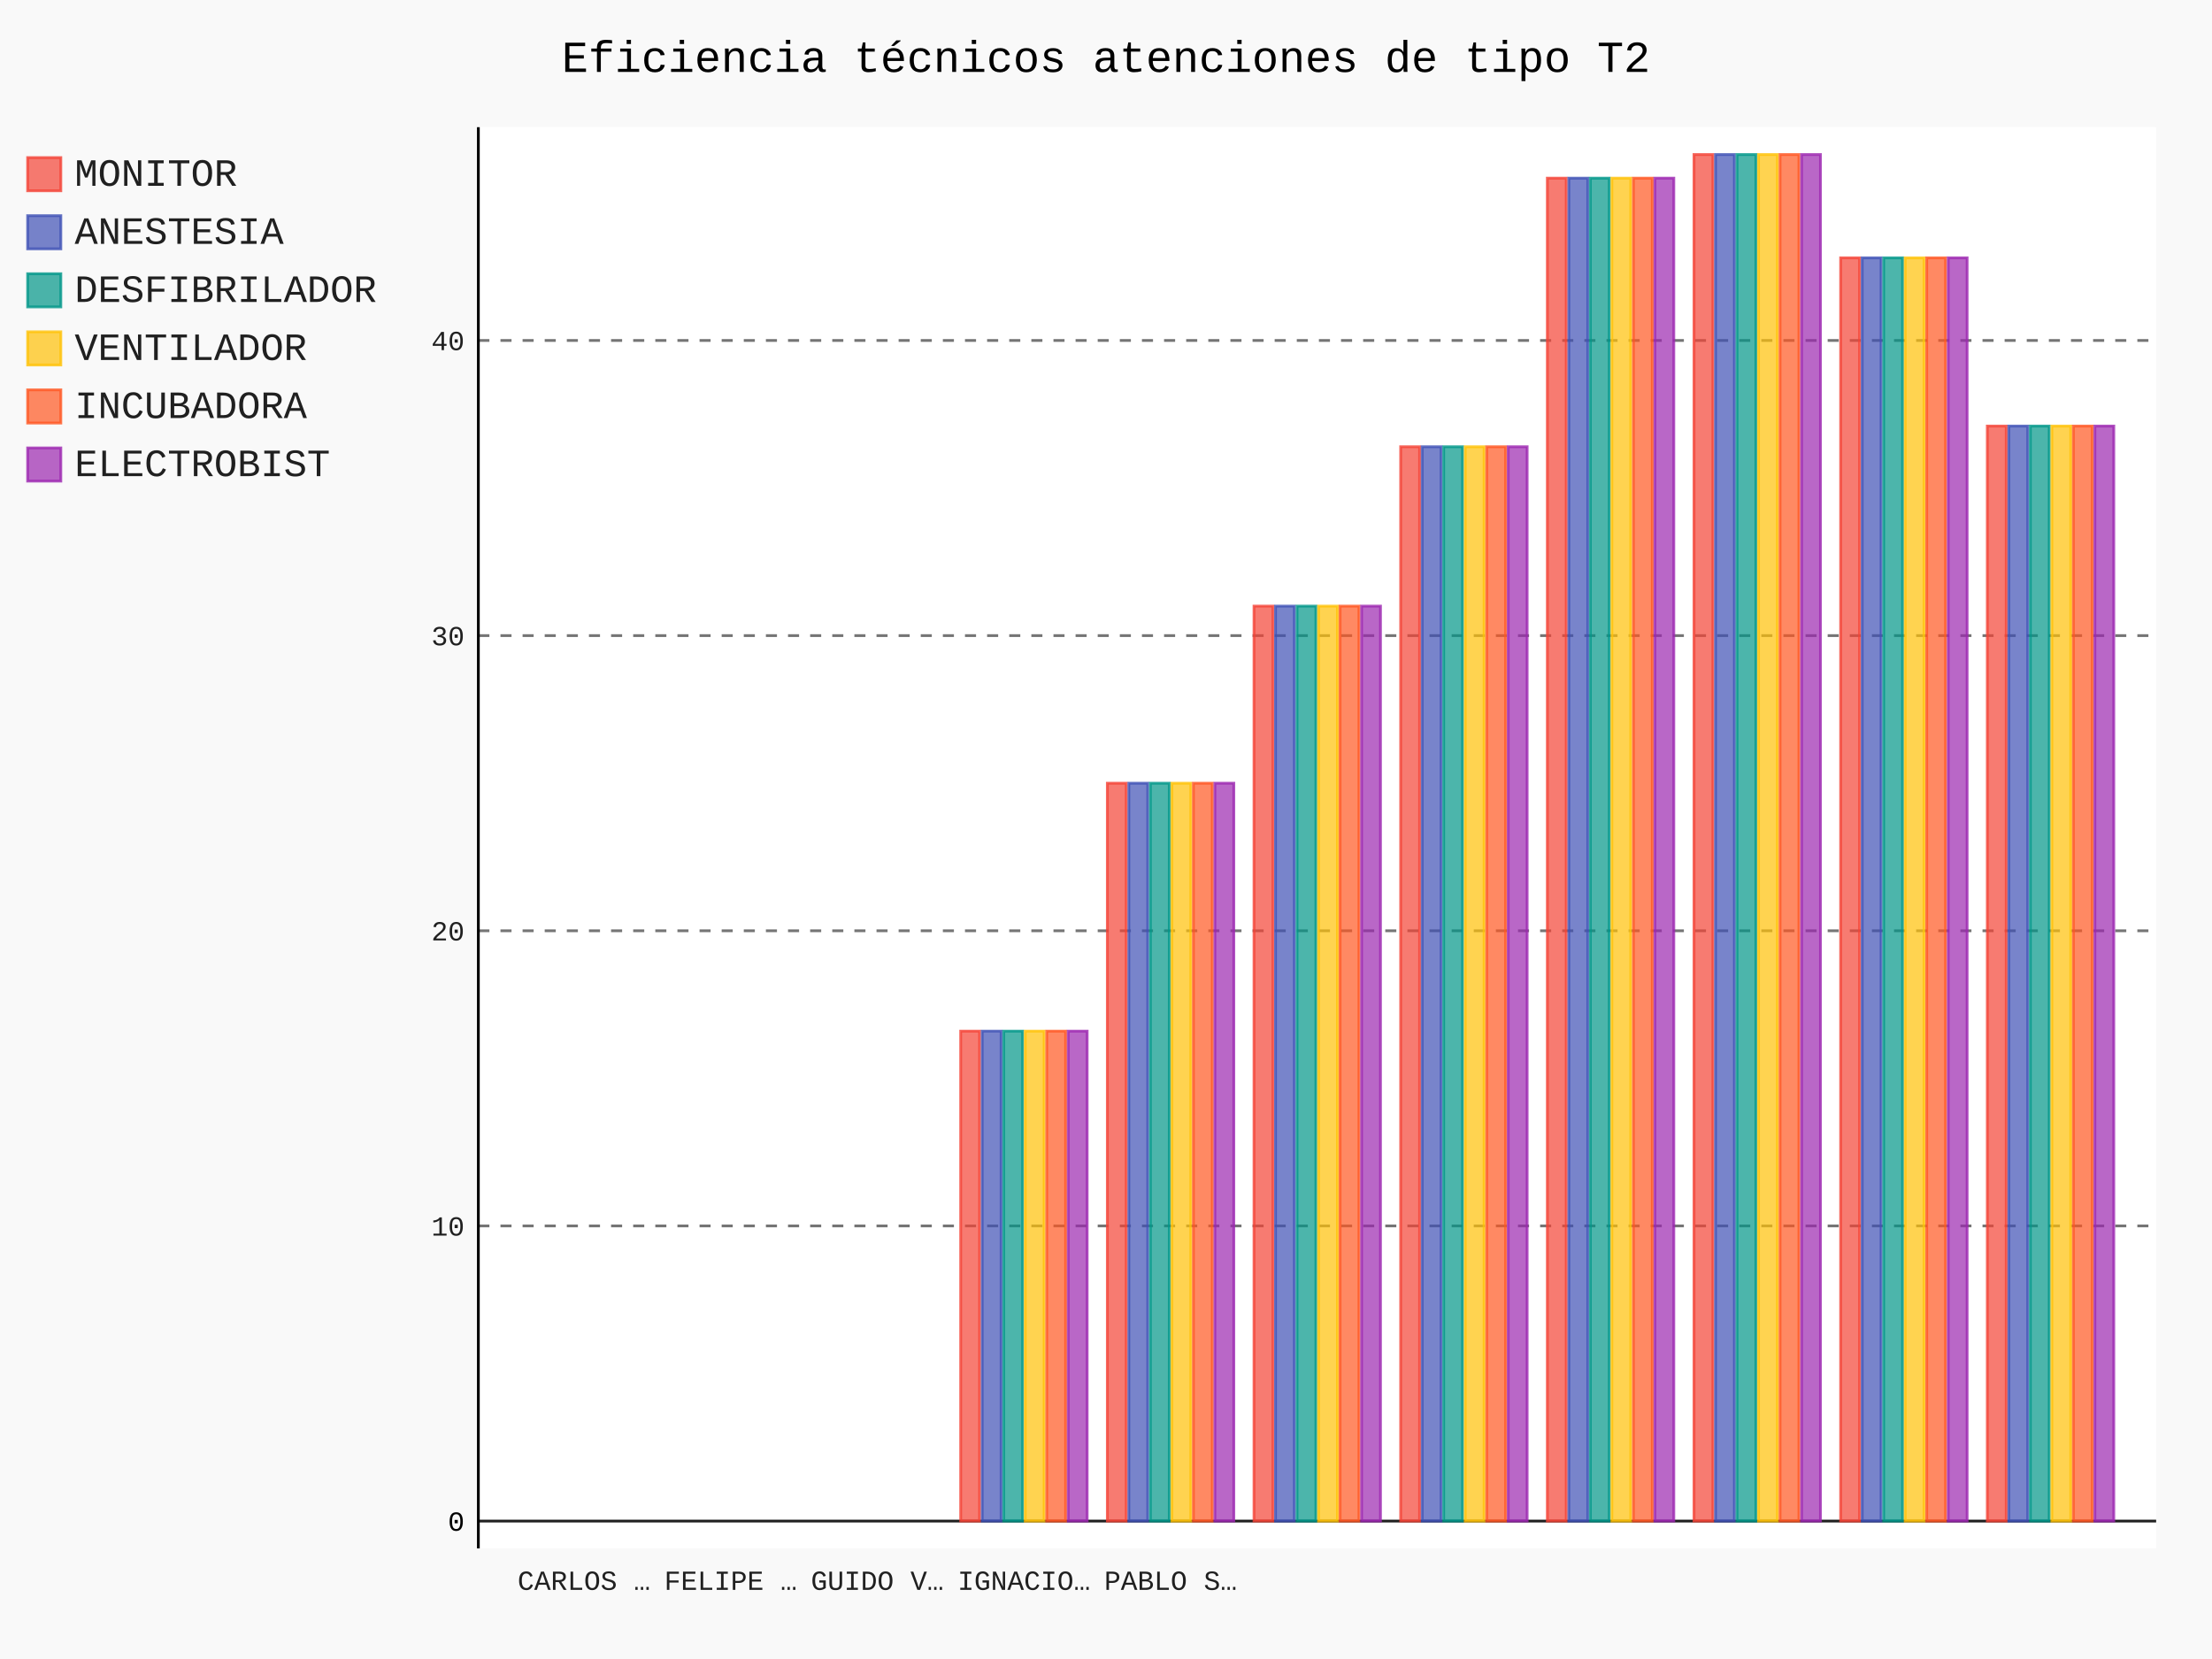
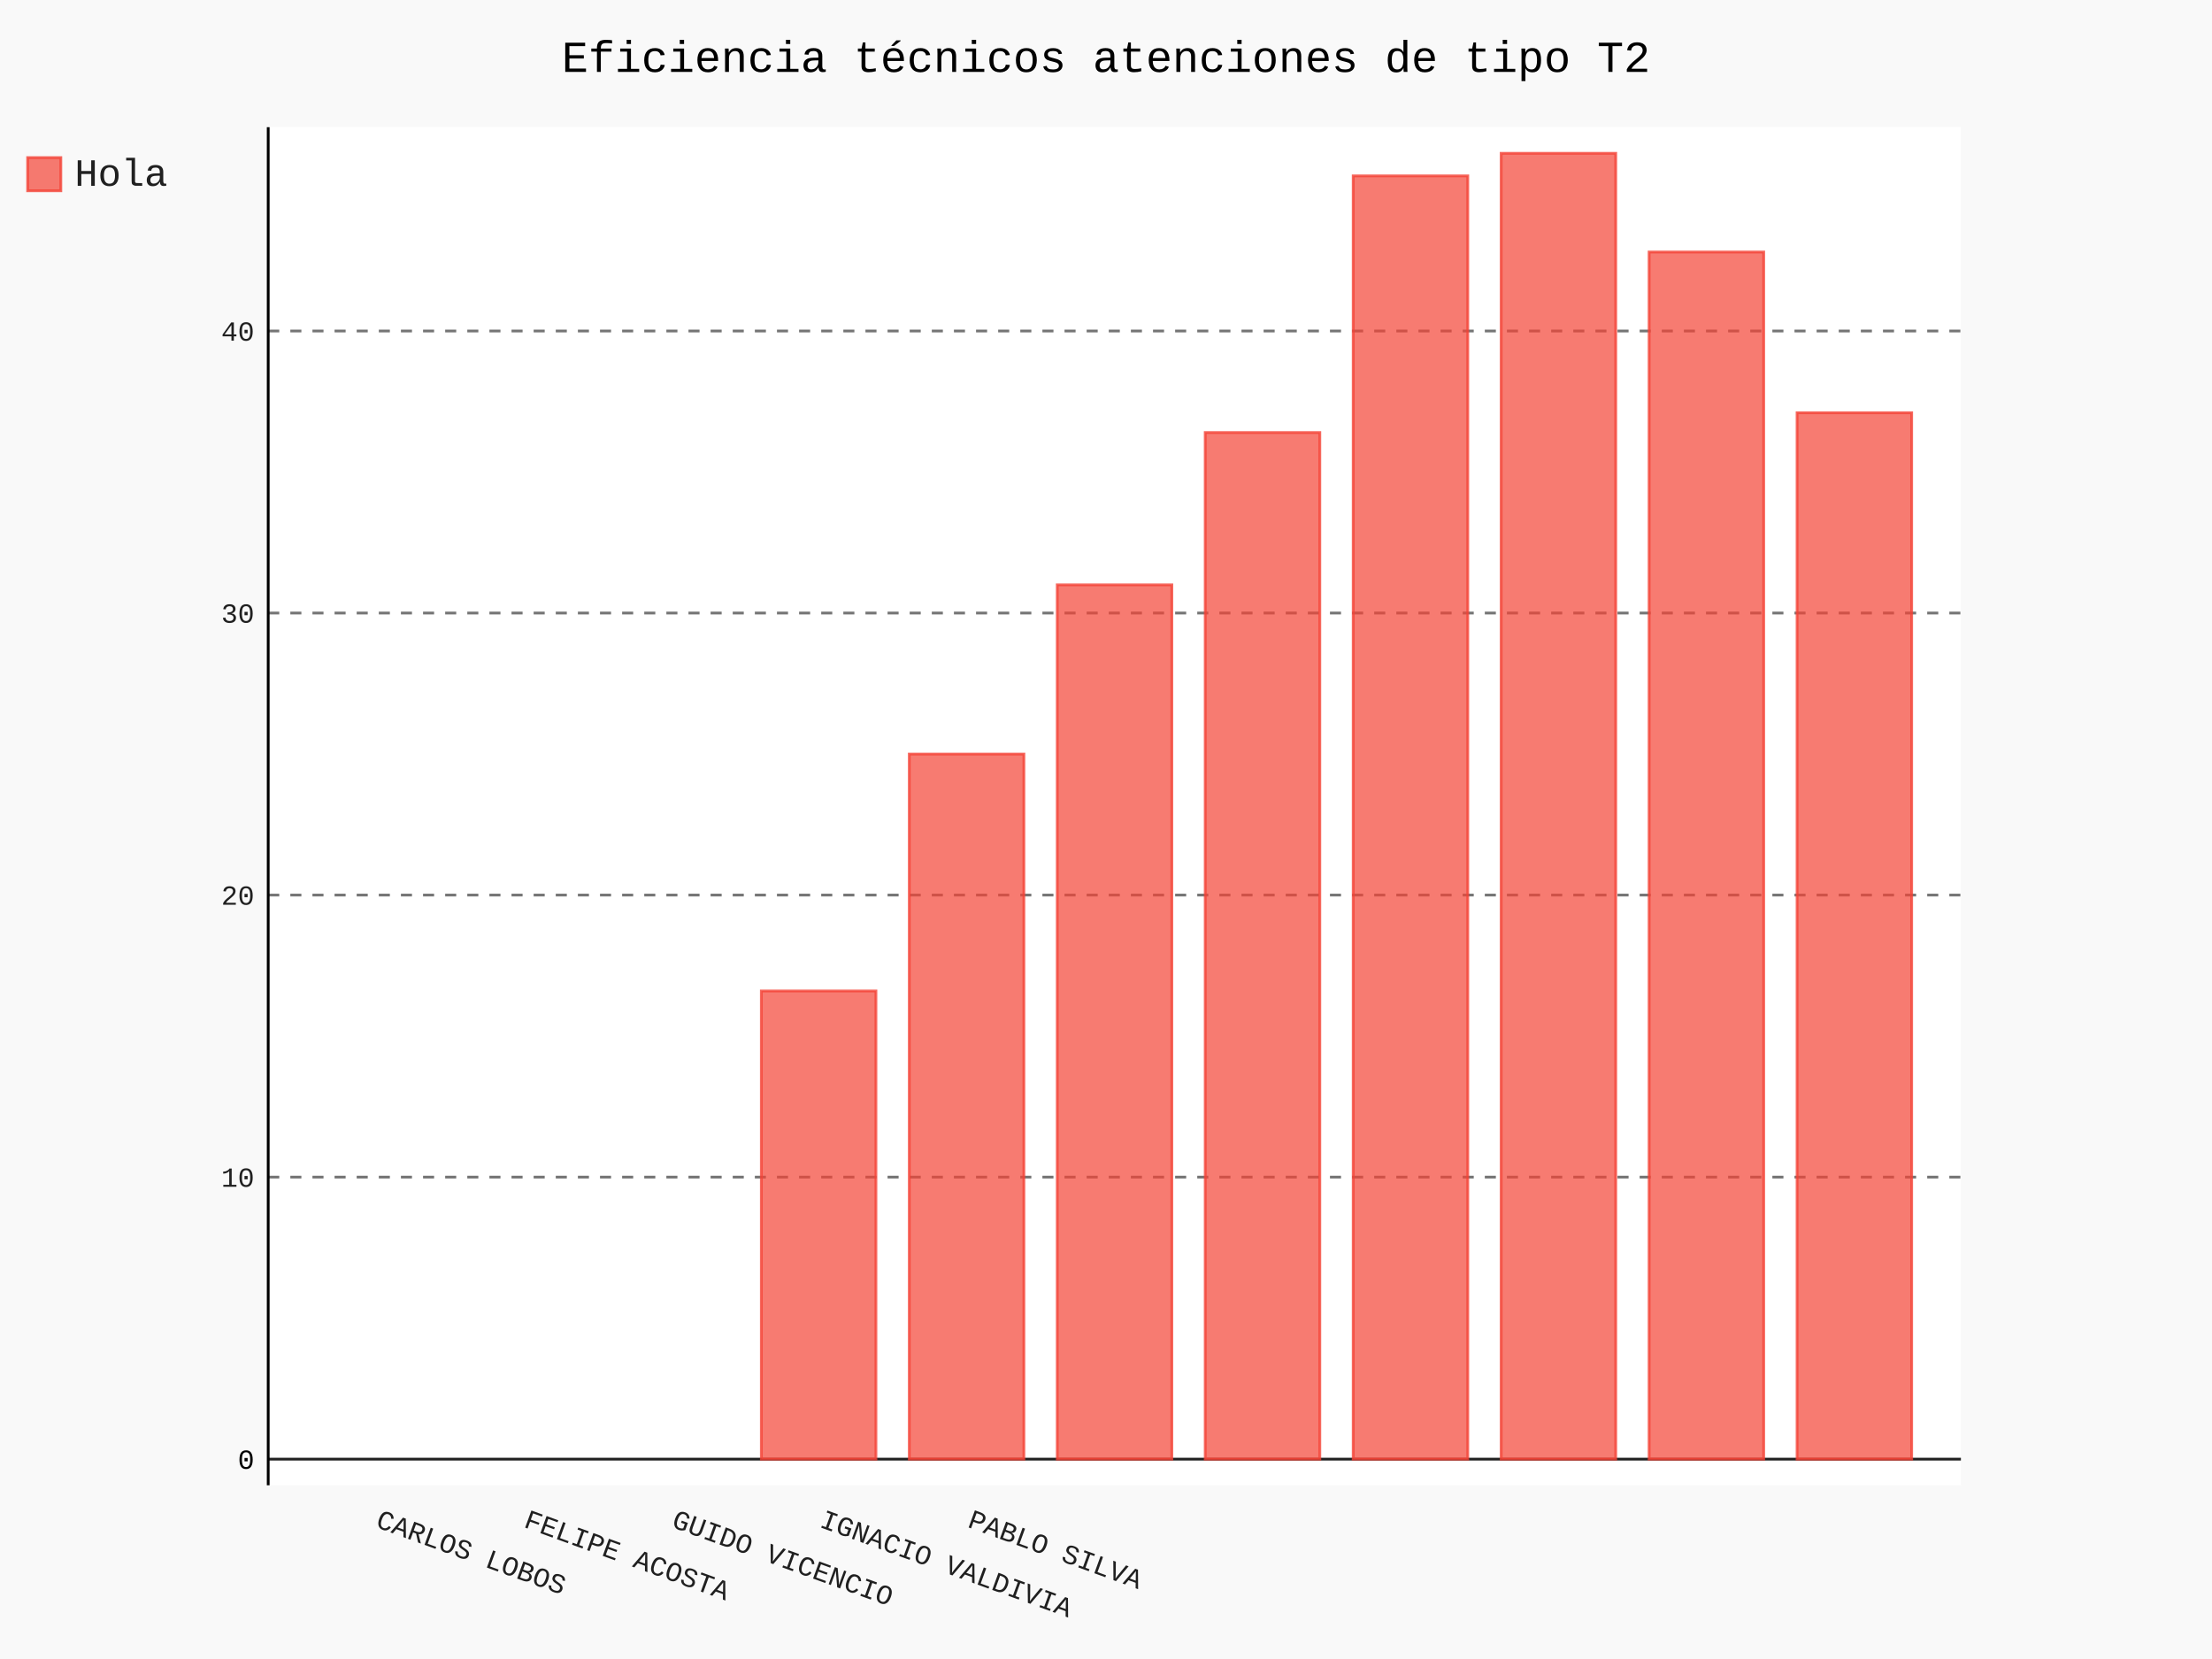
- <svg xmlns="http://www.w3.org/2000/svg" id="chart-720658f2-3016-4003-b86d-4fdd2b11e1eb" class="pygal-chart" viewBox="0 0 800 600">
+ <svg xmlns="http://www.w3.org/2000/svg" id="chart-19444b61-638b-4e7e-a297-ccbee6cb6f6c" class="pygal-chart" viewBox="0 0 800 600">
  <defs>
-     <style type="text/css">#chart-720658f2-3016-4003-b86d-4fdd2b11e1eb{-webkit-user-select:none;-webkit-font-smoothing:antialiased;font-family:Consolas,"Liberation Mono",Menlo,Courier,monospace}#chart-720658f2-3016-4003-b86d-4fdd2b11e1eb .title{font-family:Consolas,"Liberation Mono",Menlo,Courier,monospace;font-size:16px}#chart-720658f2-3016-4003-b86d-4fdd2b11e1eb .legends .legend text{font-family:Consolas,"Liberation Mono",Menlo,Courier,monospace;font-size:14px}#chart-720658f2-3016-4003-b86d-4fdd2b11e1eb .axis text{font-family:Consolas,"Liberation Mono",Menlo,Courier,monospace;font-size:10px}#chart-720658f2-3016-4003-b86d-4fdd2b11e1eb .axis text.major{font-family:Consolas,"Liberation Mono",Menlo,Courier,monospace;font-size:10px}#chart-720658f2-3016-4003-b86d-4fdd2b11e1eb .text-overlay text.value{font-family:Consolas,"Liberation Mono",Menlo,Courier,monospace;font-size:16px}#chart-720658f2-3016-4003-b86d-4fdd2b11e1eb .text-overlay text.label{font-family:Consolas,"Liberation Mono",Menlo,Courier,monospace;font-size:10px}#chart-720658f2-3016-4003-b86d-4fdd2b11e1eb .tooltip{font-family:Consolas,"Liberation Mono",Menlo,Courier,monospace;font-size:14px}#chart-720658f2-3016-4003-b86d-4fdd2b11e1eb text.no_data{font-family:Consolas,"Liberation Mono",Menlo,Courier,monospace;font-size:64px}
- #chart-720658f2-3016-4003-b86d-4fdd2b11e1eb{background-color:rgba(249,249,249,1)}#chart-720658f2-3016-4003-b86d-4fdd2b11e1eb path,#chart-720658f2-3016-4003-b86d-4fdd2b11e1eb line,#chart-720658f2-3016-4003-b86d-4fdd2b11e1eb rect,#chart-720658f2-3016-4003-b86d-4fdd2b11e1eb circle{-webkit-transition:150ms;-moz-transition:150ms;transition:150ms}#chart-720658f2-3016-4003-b86d-4fdd2b11e1eb .graph &gt; .background{fill:rgba(249,249,249,1)}#chart-720658f2-3016-4003-b86d-4fdd2b11e1eb .plot &gt; .background{fill:rgba(255,255,255,1)}#chart-720658f2-3016-4003-b86d-4fdd2b11e1eb .graph{fill:rgba(0,0,0,.87)}#chart-720658f2-3016-4003-b86d-4fdd2b11e1eb text.no_data{fill:rgba(0,0,0,1)}#chart-720658f2-3016-4003-b86d-4fdd2b11e1eb .title{fill:rgba(0,0,0,1)}#chart-720658f2-3016-4003-b86d-4fdd2b11e1eb .legends .legend text{fill:rgba(0,0,0,.87)}#chart-720658f2-3016-4003-b86d-4fdd2b11e1eb .legends .legend:hover text{fill:rgba(0,0,0,1)}#chart-720658f2-3016-4003-b86d-4fdd2b11e1eb .axis .line{stroke:rgba(0,0,0,1)}#chart-720658f2-3016-4003-b86d-4fdd2b11e1eb .axis .guide.line{stroke:rgba(0,0,0,.54)}#chart-720658f2-3016-4003-b86d-4fdd2b11e1eb .axis .major.line{stroke:rgba(0,0,0,.87)}#chart-720658f2-3016-4003-b86d-4fdd2b11e1eb .axis text.major{fill:rgba(0,0,0,1)}#chart-720658f2-3016-4003-b86d-4fdd2b11e1eb .axis.y .guides:hover .guide.line,#chart-720658f2-3016-4003-b86d-4fdd2b11e1eb .line-graph .axis.x .guides:hover .guide.line,#chart-720658f2-3016-4003-b86d-4fdd2b11e1eb .stackedline-graph .axis.x .guides:hover .guide.line,#chart-720658f2-3016-4003-b86d-4fdd2b11e1eb .xy-graph .axis.x .guides:hover .guide.line{stroke:rgba(0,0,0,1)}#chart-720658f2-3016-4003-b86d-4fdd2b11e1eb .axis .guides:hover text{fill:rgba(0,0,0,1)}#chart-720658f2-3016-4003-b86d-4fdd2b11e1eb .reactive{fill-opacity:.7;stroke-opacity:.8}#chart-720658f2-3016-4003-b86d-4fdd2b11e1eb .ci{stroke:rgba(0,0,0,.87)}#chart-720658f2-3016-4003-b86d-4fdd2b11e1eb .reactive.active,#chart-720658f2-3016-4003-b86d-4fdd2b11e1eb .active .reactive{fill-opacity:.8;stroke-opacity:.9;stroke-width:4}#chart-720658f2-3016-4003-b86d-4fdd2b11e1eb .ci .reactive.active{stroke-width:1.5}#chart-720658f2-3016-4003-b86d-4fdd2b11e1eb .series text{fill:rgba(0,0,0,1)}#chart-720658f2-3016-4003-b86d-4fdd2b11e1eb .tooltip rect{fill:rgba(255,255,255,1);stroke:rgba(0,0,0,1);-webkit-transition:opacity 150ms;-moz-transition:opacity 150ms;transition:opacity 150ms}#chart-720658f2-3016-4003-b86d-4fdd2b11e1eb .tooltip .label{fill:rgba(0,0,0,.87)}#chart-720658f2-3016-4003-b86d-4fdd2b11e1eb .tooltip .label{fill:rgba(0,0,0,.87)}#chart-720658f2-3016-4003-b86d-4fdd2b11e1eb .tooltip .legend{font-size:.8em;fill:rgba(0,0,0,.54)}#chart-720658f2-3016-4003-b86d-4fdd2b11e1eb .tooltip .x_label{font-size:.6em;fill:rgba(0,0,0,1)}#chart-720658f2-3016-4003-b86d-4fdd2b11e1eb .tooltip .xlink{font-size:.5em;text-decoration:underline}#chart-720658f2-3016-4003-b86d-4fdd2b11e1eb .tooltip .value{font-size:1.5em}#chart-720658f2-3016-4003-b86d-4fdd2b11e1eb .bound{font-size:.5em}#chart-720658f2-3016-4003-b86d-4fdd2b11e1eb .max-value{font-size:.75em;fill:rgba(0,0,0,.54)}#chart-720658f2-3016-4003-b86d-4fdd2b11e1eb .map-element{fill:rgba(255,255,255,1);stroke:rgba(0,0,0,.54) !important}#chart-720658f2-3016-4003-b86d-4fdd2b11e1eb .map-element .reactive{fill-opacity:inherit;stroke-opacity:inherit}#chart-720658f2-3016-4003-b86d-4fdd2b11e1eb .color-0,#chart-720658f2-3016-4003-b86d-4fdd2b11e1eb .color-0 a:visited{stroke:#F44336;fill:#F44336}#chart-720658f2-3016-4003-b86d-4fdd2b11e1eb .color-1,#chart-720658f2-3016-4003-b86d-4fdd2b11e1eb .color-1 a:visited{stroke:#3F51B5;fill:#3F51B5}#chart-720658f2-3016-4003-b86d-4fdd2b11e1eb .color-2,#chart-720658f2-3016-4003-b86d-4fdd2b11e1eb .color-2 a:visited{stroke:#009688;fill:#009688}#chart-720658f2-3016-4003-b86d-4fdd2b11e1eb .color-3,#chart-720658f2-3016-4003-b86d-4fdd2b11e1eb .color-3 a:visited{stroke:#FFC107;fill:#FFC107}#chart-720658f2-3016-4003-b86d-4fdd2b11e1eb .color-4,#chart-720658f2-3016-4003-b86d-4fdd2b11e1eb .color-4 a:visited{stroke:#FF5722;fill:#FF5722}#chart-720658f2-3016-4003-b86d-4fdd2b11e1eb .color-5,#chart-720658f2-3016-4003-b86d-4fdd2b11e1eb .color-5 a:visited{stroke:#9C27B0;fill:#9C27B0}#chart-720658f2-3016-4003-b86d-4fdd2b11e1eb .text-overlay .color-0 text{fill:black}#chart-720658f2-3016-4003-b86d-4fdd2b11e1eb .text-overlay .color-1 text{fill:black}#chart-720658f2-3016-4003-b86d-4fdd2b11e1eb .text-overlay .color-2 text{fill:black}#chart-720658f2-3016-4003-b86d-4fdd2b11e1eb .text-overlay .color-3 text{fill:black}#chart-720658f2-3016-4003-b86d-4fdd2b11e1eb .text-overlay .color-4 text{fill:black}#chart-720658f2-3016-4003-b86d-4fdd2b11e1eb .text-overlay .color-5 text{fill:black}
- #chart-720658f2-3016-4003-b86d-4fdd2b11e1eb text.no_data{text-anchor:middle}#chart-720658f2-3016-4003-b86d-4fdd2b11e1eb .guide.line{fill:none}#chart-720658f2-3016-4003-b86d-4fdd2b11e1eb .centered{text-anchor:middle}#chart-720658f2-3016-4003-b86d-4fdd2b11e1eb .title{text-anchor:middle}#chart-720658f2-3016-4003-b86d-4fdd2b11e1eb .legends .legend text{fill-opacity:1}#chart-720658f2-3016-4003-b86d-4fdd2b11e1eb .axis.x text{text-anchor:middle}#chart-720658f2-3016-4003-b86d-4fdd2b11e1eb .axis.x:not(.web) text[transform]{text-anchor:start}#chart-720658f2-3016-4003-b86d-4fdd2b11e1eb .axis.x:not(.web) text[transform].backwards{text-anchor:end}#chart-720658f2-3016-4003-b86d-4fdd2b11e1eb .axis.y text{text-anchor:end}#chart-720658f2-3016-4003-b86d-4fdd2b11e1eb .axis.y text[transform].backwards{text-anchor:start}#chart-720658f2-3016-4003-b86d-4fdd2b11e1eb .axis.y2 text{text-anchor:start}#chart-720658f2-3016-4003-b86d-4fdd2b11e1eb .axis.y2 text[transform].backwards{text-anchor:end}#chart-720658f2-3016-4003-b86d-4fdd2b11e1eb .axis .guide.line{stroke-dasharray:4,4}#chart-720658f2-3016-4003-b86d-4fdd2b11e1eb .axis .major.guide.line{stroke-dasharray:6,6}#chart-720658f2-3016-4003-b86d-4fdd2b11e1eb .horizontal .axis.y .guide.line,#chart-720658f2-3016-4003-b86d-4fdd2b11e1eb .horizontal .axis.y2 .guide.line,#chart-720658f2-3016-4003-b86d-4fdd2b11e1eb .vertical .axis.x .guide.line{opacity:0}#chart-720658f2-3016-4003-b86d-4fdd2b11e1eb .horizontal .axis.always_show .guide.line,#chart-720658f2-3016-4003-b86d-4fdd2b11e1eb .vertical .axis.always_show .guide.line{opacity:1 !important}#chart-720658f2-3016-4003-b86d-4fdd2b11e1eb .axis.y .guides:hover .guide.line,#chart-720658f2-3016-4003-b86d-4fdd2b11e1eb .axis.y2 .guides:hover .guide.line,#chart-720658f2-3016-4003-b86d-4fdd2b11e1eb .axis.x .guides:hover .guide.line{opacity:1}#chart-720658f2-3016-4003-b86d-4fdd2b11e1eb .axis .guides:hover text{opacity:1}#chart-720658f2-3016-4003-b86d-4fdd2b11e1eb .nofill{fill:none}#chart-720658f2-3016-4003-b86d-4fdd2b11e1eb .subtle-fill{fill-opacity:.2}#chart-720658f2-3016-4003-b86d-4fdd2b11e1eb .dot{stroke-width:1px;fill-opacity:1}#chart-720658f2-3016-4003-b86d-4fdd2b11e1eb .dot.active{stroke-width:5px}#chart-720658f2-3016-4003-b86d-4fdd2b11e1eb .dot.negative{fill:transparent}#chart-720658f2-3016-4003-b86d-4fdd2b11e1eb text,#chart-720658f2-3016-4003-b86d-4fdd2b11e1eb tspan{stroke:none !important}#chart-720658f2-3016-4003-b86d-4fdd2b11e1eb .series text.active{opacity:1}#chart-720658f2-3016-4003-b86d-4fdd2b11e1eb .tooltip rect{fill-opacity:.95;stroke-width:.5}#chart-720658f2-3016-4003-b86d-4fdd2b11e1eb .tooltip text{fill-opacity:1}#chart-720658f2-3016-4003-b86d-4fdd2b11e1eb .showable{visibility:hidden}#chart-720658f2-3016-4003-b86d-4fdd2b11e1eb .showable.shown{visibility:visible}#chart-720658f2-3016-4003-b86d-4fdd2b11e1eb .gauge-background{fill:rgba(229,229,229,1);stroke:none}#chart-720658f2-3016-4003-b86d-4fdd2b11e1eb .bg-lines{stroke:rgba(249,249,249,1);stroke-width:2px}</style>
+     <style type="text/css">#chart-19444b61-638b-4e7e-a297-ccbee6cb6f6c{-webkit-user-select:none;-webkit-font-smoothing:antialiased;font-family:Consolas,"Liberation Mono",Menlo,Courier,monospace}#chart-19444b61-638b-4e7e-a297-ccbee6cb6f6c .title{font-family:Consolas,"Liberation Mono",Menlo,Courier,monospace;font-size:16px}#chart-19444b61-638b-4e7e-a297-ccbee6cb6f6c .legends .legend text{font-family:Consolas,"Liberation Mono",Menlo,Courier,monospace;font-size:14px}#chart-19444b61-638b-4e7e-a297-ccbee6cb6f6c .axis text{font-family:Consolas,"Liberation Mono",Menlo,Courier,monospace;font-size:10px}#chart-19444b61-638b-4e7e-a297-ccbee6cb6f6c .axis text.major{font-family:Consolas,"Liberation Mono",Menlo,Courier,monospace;font-size:10px}#chart-19444b61-638b-4e7e-a297-ccbee6cb6f6c .text-overlay text.value{font-family:Consolas,"Liberation Mono",Menlo,Courier,monospace;font-size:16px}#chart-19444b61-638b-4e7e-a297-ccbee6cb6f6c .text-overlay text.label{font-family:Consolas,"Liberation Mono",Menlo,Courier,monospace;font-size:10px}#chart-19444b61-638b-4e7e-a297-ccbee6cb6f6c .tooltip{font-family:Consolas,"Liberation Mono",Menlo,Courier,monospace;font-size:14px}#chart-19444b61-638b-4e7e-a297-ccbee6cb6f6c text.no_data{font-family:Consolas,"Liberation Mono",Menlo,Courier,monospace;font-size:64px}
+ #chart-19444b61-638b-4e7e-a297-ccbee6cb6f6c{background-color:rgba(249,249,249,1)}#chart-19444b61-638b-4e7e-a297-ccbee6cb6f6c path,#chart-19444b61-638b-4e7e-a297-ccbee6cb6f6c line,#chart-19444b61-638b-4e7e-a297-ccbee6cb6f6c rect,#chart-19444b61-638b-4e7e-a297-ccbee6cb6f6c circle{-webkit-transition:150ms;-moz-transition:150ms;transition:150ms}#chart-19444b61-638b-4e7e-a297-ccbee6cb6f6c .graph &gt; .background{fill:rgba(249,249,249,1)}#chart-19444b61-638b-4e7e-a297-ccbee6cb6f6c .plot &gt; .background{fill:rgba(255,255,255,1)}#chart-19444b61-638b-4e7e-a297-ccbee6cb6f6c .graph{fill:rgba(0,0,0,.87)}#chart-19444b61-638b-4e7e-a297-ccbee6cb6f6c text.no_data{fill:rgba(0,0,0,1)}#chart-19444b61-638b-4e7e-a297-ccbee6cb6f6c .title{fill:rgba(0,0,0,1)}#chart-19444b61-638b-4e7e-a297-ccbee6cb6f6c .legends .legend text{fill:rgba(0,0,0,.87)}#chart-19444b61-638b-4e7e-a297-ccbee6cb6f6c .legends .legend:hover text{fill:rgba(0,0,0,1)}#chart-19444b61-638b-4e7e-a297-ccbee6cb6f6c .axis .line{stroke:rgba(0,0,0,1)}#chart-19444b61-638b-4e7e-a297-ccbee6cb6f6c .axis .guide.line{stroke:rgba(0,0,0,.54)}#chart-19444b61-638b-4e7e-a297-ccbee6cb6f6c .axis .major.line{stroke:rgba(0,0,0,.87)}#chart-19444b61-638b-4e7e-a297-ccbee6cb6f6c .axis text.major{fill:rgba(0,0,0,1)}#chart-19444b61-638b-4e7e-a297-ccbee6cb6f6c .axis.y .guides:hover .guide.line,#chart-19444b61-638b-4e7e-a297-ccbee6cb6f6c .line-graph .axis.x .guides:hover .guide.line,#chart-19444b61-638b-4e7e-a297-ccbee6cb6f6c .stackedline-graph .axis.x .guides:hover .guide.line,#chart-19444b61-638b-4e7e-a297-ccbee6cb6f6c .xy-graph .axis.x .guides:hover .guide.line{stroke:rgba(0,0,0,1)}#chart-19444b61-638b-4e7e-a297-ccbee6cb6f6c .axis .guides:hover text{fill:rgba(0,0,0,1)}#chart-19444b61-638b-4e7e-a297-ccbee6cb6f6c .reactive{fill-opacity:.7;stroke-opacity:.8}#chart-19444b61-638b-4e7e-a297-ccbee6cb6f6c .ci{stroke:rgba(0,0,0,.87)}#chart-19444b61-638b-4e7e-a297-ccbee6cb6f6c .reactive.active,#chart-19444b61-638b-4e7e-a297-ccbee6cb6f6c .active .reactive{fill-opacity:.8;stroke-opacity:.9;stroke-width:4}#chart-19444b61-638b-4e7e-a297-ccbee6cb6f6c .ci .reactive.active{stroke-width:1.5}#chart-19444b61-638b-4e7e-a297-ccbee6cb6f6c .series text{fill:rgba(0,0,0,1)}#chart-19444b61-638b-4e7e-a297-ccbee6cb6f6c .tooltip rect{fill:rgba(255,255,255,1);stroke:rgba(0,0,0,1);-webkit-transition:opacity 150ms;-moz-transition:opacity 150ms;transition:opacity 150ms}#chart-19444b61-638b-4e7e-a297-ccbee6cb6f6c .tooltip .label{fill:rgba(0,0,0,.87)}#chart-19444b61-638b-4e7e-a297-ccbee6cb6f6c .tooltip .label{fill:rgba(0,0,0,.87)}#chart-19444b61-638b-4e7e-a297-ccbee6cb6f6c .tooltip .legend{font-size:.8em;fill:rgba(0,0,0,.54)}#chart-19444b61-638b-4e7e-a297-ccbee6cb6f6c .tooltip .x_label{font-size:.6em;fill:rgba(0,0,0,1)}#chart-19444b61-638b-4e7e-a297-ccbee6cb6f6c .tooltip .xlink{font-size:.5em;text-decoration:underline}#chart-19444b61-638b-4e7e-a297-ccbee6cb6f6c .tooltip .value{font-size:1.5em}#chart-19444b61-638b-4e7e-a297-ccbee6cb6f6c .bound{font-size:.5em}#chart-19444b61-638b-4e7e-a297-ccbee6cb6f6c .max-value{font-size:.75em;fill:rgba(0,0,0,.54)}#chart-19444b61-638b-4e7e-a297-ccbee6cb6f6c .map-element{fill:rgba(255,255,255,1);stroke:rgba(0,0,0,.54) !important}#chart-19444b61-638b-4e7e-a297-ccbee6cb6f6c .map-element .reactive{fill-opacity:inherit;stroke-opacity:inherit}#chart-19444b61-638b-4e7e-a297-ccbee6cb6f6c .color-0,#chart-19444b61-638b-4e7e-a297-ccbee6cb6f6c .color-0 a:visited{stroke:#F44336;fill:#F44336}#chart-19444b61-638b-4e7e-a297-ccbee6cb6f6c .text-overlay .color-0 text{fill:black}
+ #chart-19444b61-638b-4e7e-a297-ccbee6cb6f6c text.no_data{text-anchor:middle}#chart-19444b61-638b-4e7e-a297-ccbee6cb6f6c .guide.line{fill:none}#chart-19444b61-638b-4e7e-a297-ccbee6cb6f6c .centered{text-anchor:middle}#chart-19444b61-638b-4e7e-a297-ccbee6cb6f6c .title{text-anchor:middle}#chart-19444b61-638b-4e7e-a297-ccbee6cb6f6c .legends .legend text{fill-opacity:1}#chart-19444b61-638b-4e7e-a297-ccbee6cb6f6c .axis.x text{text-anchor:middle}#chart-19444b61-638b-4e7e-a297-ccbee6cb6f6c .axis.x:not(.web) text[transform]{text-anchor:start}#chart-19444b61-638b-4e7e-a297-ccbee6cb6f6c .axis.x:not(.web) text[transform].backwards{text-anchor:end}#chart-19444b61-638b-4e7e-a297-ccbee6cb6f6c .axis.y text{text-anchor:end}#chart-19444b61-638b-4e7e-a297-ccbee6cb6f6c .axis.y text[transform].backwards{text-anchor:start}#chart-19444b61-638b-4e7e-a297-ccbee6cb6f6c .axis.y2 text{text-anchor:start}#chart-19444b61-638b-4e7e-a297-ccbee6cb6f6c .axis.y2 text[transform].backwards{text-anchor:end}#chart-19444b61-638b-4e7e-a297-ccbee6cb6f6c .axis .guide.line{stroke-dasharray:4,4}#chart-19444b61-638b-4e7e-a297-ccbee6cb6f6c .axis .major.guide.line{stroke-dasharray:6,6}#chart-19444b61-638b-4e7e-a297-ccbee6cb6f6c .horizontal .axis.y .guide.line,#chart-19444b61-638b-4e7e-a297-ccbee6cb6f6c .horizontal .axis.y2 .guide.line,#chart-19444b61-638b-4e7e-a297-ccbee6cb6f6c .vertical .axis.x .guide.line{opacity:0}#chart-19444b61-638b-4e7e-a297-ccbee6cb6f6c .horizontal .axis.always_show .guide.line,#chart-19444b61-638b-4e7e-a297-ccbee6cb6f6c .vertical .axis.always_show .guide.line{opacity:1 !important}#chart-19444b61-638b-4e7e-a297-ccbee6cb6f6c .axis.y .guides:hover .guide.line,#chart-19444b61-638b-4e7e-a297-ccbee6cb6f6c .axis.y2 .guides:hover .guide.line,#chart-19444b61-638b-4e7e-a297-ccbee6cb6f6c .axis.x .guides:hover .guide.line{opacity:1}#chart-19444b61-638b-4e7e-a297-ccbee6cb6f6c .axis .guides:hover text{opacity:1}#chart-19444b61-638b-4e7e-a297-ccbee6cb6f6c .nofill{fill:none}#chart-19444b61-638b-4e7e-a297-ccbee6cb6f6c .subtle-fill{fill-opacity:.2}#chart-19444b61-638b-4e7e-a297-ccbee6cb6f6c .dot{stroke-width:1px;fill-opacity:1}#chart-19444b61-638b-4e7e-a297-ccbee6cb6f6c .dot.active{stroke-width:5px}#chart-19444b61-638b-4e7e-a297-ccbee6cb6f6c .dot.negative{fill:transparent}#chart-19444b61-638b-4e7e-a297-ccbee6cb6f6c text,#chart-19444b61-638b-4e7e-a297-ccbee6cb6f6c tspan{stroke:none !important}#chart-19444b61-638b-4e7e-a297-ccbee6cb6f6c .series text.active{opacity:1}#chart-19444b61-638b-4e7e-a297-ccbee6cb6f6c .tooltip rect{fill-opacity:.95;stroke-width:.5}#chart-19444b61-638b-4e7e-a297-ccbee6cb6f6c .tooltip text{fill-opacity:1}#chart-19444b61-638b-4e7e-a297-ccbee6cb6f6c .showable{visibility:hidden}#chart-19444b61-638b-4e7e-a297-ccbee6cb6f6c .showable.shown{visibility:visible}#chart-19444b61-638b-4e7e-a297-ccbee6cb6f6c .gauge-background{fill:rgba(229,229,229,1);stroke:none}#chart-19444b61-638b-4e7e-a297-ccbee6cb6f6c .bg-lines{stroke:rgba(249,249,249,1);stroke-width:2px}</style>
  </defs>
  <g class="graph bar-graph vertical">
    <rect x="0" y="0" width="800" height="600" class="background" />
-     <g transform="translate(173, 46)" class="plot">
-       <rect x="0" y="0" width="606.8" height="514" class="background" />
+     <g transform="translate(97, 46)" class="plot">
+       <rect x="0" y="0" width="612.19" height="491.166" class="background" />
      <g class="axis y always_show">
        <g class="guides">
-           <path d="M0 504.115 h606.8" class="axis major line" />
-           <text x="-5" y="507.615" class="major">0</text>
+           <path d="M0 481.721 h612.19" class="axis major line" />
+           <text x="-5" y="485.221" class="major">0</text>
        </g>
        <g class="guides">
-           <path d="M0 397.37 h606.8" class="guide line" />
-           <text x="-5" y="400.87" class="">10</text>
+           <path d="M0 379.717 h612.19" class="guide line" />
+           <text x="-5" y="383.217" class="">10</text>
        </g>
        <g class="guides">
-           <path d="M0 290.625 h606.8" class="guide line" />
-           <text x="-5" y="294.125" class="">20</text>
+           <path d="M0 277.714 h612.19" class="guide line" />
+           <text x="-5" y="281.214" class="">20</text>
        </g>
        <g class="guides">
-           <path d="M0 183.879 h606.8" class="guide line" />
-           <text x="-5" y="187.379" class="">30</text>
+           <path d="M0 175.711 h612.19" class="guide line" />
+           <text x="-5" y="179.211" class="">30</text>
        </g>
        <g class="guides">
-           <path d="M0 77.134 h606.8" class="guide line" />
-           <text x="-5" y="80.634" class="">40</text>
+           <path d="M0 73.708 h612.19" class="guide line" />
+           <text x="-5" y="77.208" class="">40</text>
        </g>
      </g>
      <g class="axis x">
-         <path d="M0 0 v514" class="line" />
+         <path d="M0 0 v491.166" class="line" />
        <g class="guides">
-           <path d="M38.19 0 v514" class="guide line" />
-           <text x="38.19" y="529.0" class="">CARLOS …</text>
+           <path d="M38.529 0 v491.166" class="guide line" />
+           <text x="38.529" y="506.166" class="" transform="rotate(20 38.52941 506.1661)">CARLOS LOBOS</text>
        </g>
        <g class="guides">
-           <path d="M91.232 0 v514" class="guide line" />
-           <text x="91.232" y="529.0" class="">FELIPE …</text>
+           <path d="M92.042 0 v491.166" class="guide line" />
+           <text x="92.042" y="506.166" class="" transform="rotate(20 92.04248 506.1661)">FELIPE ACOSTA</text>
        </g>
        <g class="guides">
-           <path d="M144.274 0 v514" class="guide line" />
-           <text x="144.274" y="529.0" class="">GUIDO V…</text>
+           <path d="M145.556 0 v491.166" class="guide line" />
+           <text x="145.556" y="506.166" class="" transform="rotate(20 145.5555 506.1661)">GUIDO VICENCIO</text>
        </g>
        <g class="guides">
-           <path d="M197.316 0 v514" class="guide line" />
-           <text x="197.316" y="529.0" class="">IGNACIO…</text>
+           <path d="M199.069 0 v491.166" class="guide line" />
+           <text x="199.069" y="506.166" class="" transform="rotate(20 199.0686 506.1661)">IGNACIO VALDIVIA</text>
        </g>
        <g class="guides">
-           <path d="M250.358 0 v514" class="guide line" />
-           <text x="250.358" y="529.0" class="">PABLO S…</text>
+           <path d="M252.582 0 v491.166" class="guide line" />
+           <text x="252.582" y="506.166" class="" transform="rotate(20 252.5817 506.1661)">PABLO SILVA</text>
        </g>
      </g>
      <g class="series serie-0 color-0">
        <g class="bars">
          <g class="bar">
-             <rect x="121.402" y="504.115" rx="0" ry="0" width="6.846" height="0.0" class="rect reactive tooltip-trigger" />
+             <rect x="124.835" y="481.721" rx="0" ry="0" width="41.441" height="0.0" class="rect reactive tooltip-trigger" />
          </g>
          <g class="bar">
-             <rect x="174.444" y="326.918" rx="0" ry="0" width="6.846" height="177.197" class="rect reactive tooltip-trigger" />
+             <rect x="178.348" y="312.395" rx="0" ry="0" width="41.441" height="169.325" class="rect reactive tooltip-trigger" />
          </g>
          <g class="bar">
-             <rect x="227.486" y="237.252" rx="0" ry="0" width="6.846" height="266.863" class="rect reactive tooltip-trigger" />
+             <rect x="231.861" y="226.712" rx="0" ry="0" width="41.441" height="255.008" class="rect reactive tooltip-trigger" />
          </g>
          <g class="bar">
-             <rect x="280.528" y="173.205" rx="0" ry="0" width="6.846" height="330.91" class="rect reactive tooltip-trigger" />
+             <rect x="285.374" y="165.51" rx="0" ry="0" width="41.441" height="316.21" class="rect reactive tooltip-trigger" />
          </g>
          <g class="bar">
-             <rect x="333.57" y="115.562" rx="0" ry="0" width="6.846" height="388.553" class="rect reactive tooltip-trigger" />
+             <rect x="338.888" y="110.429" rx="0" ry="0" width="41.441" height="371.292" class="rect reactive tooltip-trigger" />
          </g>
          <g class="bar">
-             <rect x="386.612" y="18.424" rx="0" ry="0" width="6.846" height="485.691" class="rect reactive tooltip-trigger" />
+             <rect x="392.401" y="17.606" rx="0" ry="0" width="41.441" height="464.115" class="rect reactive tooltip-trigger" />
          </g>
          <g class="bar">
-             <rect x="439.654" y="9.885" rx="0" ry="0" width="6.846" height="494.231" class="rect reactive tooltip-trigger" />
+             <rect x="445.914" y="9.446" rx="0" ry="0" width="41.441" height="472.275" class="rect reactive tooltip-trigger" />
          </g>
          <g class="bar">
-             <rect x="492.696" y="47.245" rx="0" ry="0" width="6.846" height="456.87" class="rect reactive tooltip-trigger" />
+             <rect x="499.427" y="45.147" rx="0" ry="0" width="41.441" height="436.574" class="rect reactive tooltip-trigger" />
          </g>
          <g class="bar">
-             <rect x="545.738" y="108.09" rx="0" ry="0" width="6.846" height="396.025" class="rect reactive tooltip-trigger" />
-           </g>
-         </g>
-       </g>
-       <g class="series serie-1 color-1">
-         <g class="bars">
-           <g class="bar">
-             <rect x="129.182" y="504.115" rx="0" ry="0" width="6.846" height="0.0" class="rect reactive tooltip-trigger" />
-           </g>
-           <g class="bar">
-             <rect x="182.224" y="326.918" rx="0" ry="0" width="6.846" height="177.197" class="rect reactive tooltip-trigger" />
-           </g>
-           <g class="bar">
-             <rect x="235.266" y="237.252" rx="0" ry="0" width="6.846" height="266.863" class="rect reactive tooltip-trigger" />
-           </g>
-           <g class="bar">
-             <rect x="288.308" y="173.205" rx="0" ry="0" width="6.846" height="330.91" class="rect reactive tooltip-trigger" />
-           </g>
-           <g class="bar">
-             <rect x="341.35" y="115.562" rx="0" ry="0" width="6.846" height="388.553" class="rect reactive tooltip-trigger" />
-           </g>
-           <g class="bar">
-             <rect x="394.392" y="18.424" rx="0" ry="0" width="6.846" height="485.691" class="rect reactive tooltip-trigger" />
-           </g>
-           <g class="bar">
-             <rect x="447.434" y="9.885" rx="0" ry="0" width="6.846" height="494.231" class="rect reactive tooltip-trigger" />
-           </g>
-           <g class="bar">
-             <rect x="500.476" y="47.245" rx="0" ry="0" width="6.846" height="456.87" class="rect reactive tooltip-trigger" />
-           </g>
-           <g class="bar">
-             <rect x="553.518" y="108.09" rx="0" ry="0" width="6.846" height="396.025" class="rect reactive tooltip-trigger" />
-           </g>
-         </g>
-       </g>
-       <g class="series serie-2 color-2">
-         <g class="bars">
-           <g class="bar">
-             <rect x="136.961" y="504.115" rx="0" ry="0" width="6.846" height="0.0" class="rect reactive tooltip-trigger" />
-           </g>
-           <g class="bar">
-             <rect x="190.003" y="326.918" rx="0" ry="0" width="6.846" height="177.197" class="rect reactive tooltip-trigger" />
-           </g>
-           <g class="bar">
-             <rect x="243.045" y="237.252" rx="0" ry="0" width="6.846" height="266.863" class="rect reactive tooltip-trigger" />
-           </g>
-           <g class="bar">
-             <rect x="296.087" y="173.205" rx="0" ry="0" width="6.846" height="330.91" class="rect reactive tooltip-trigger" />
-           </g>
-           <g class="bar">
-             <rect x="349.129" y="115.562" rx="0" ry="0" width="6.846" height="388.553" class="rect reactive tooltip-trigger" />
-           </g>
-           <g class="bar">
-             <rect x="402.171" y="18.424" rx="0" ry="0" width="6.846" height="485.691" class="rect reactive tooltip-trigger" />
-           </g>
-           <g class="bar">
-             <rect x="455.213" y="9.885" rx="0" ry="0" width="6.846" height="494.231" class="rect reactive tooltip-trigger" />
-           </g>
-           <g class="bar">
-             <rect x="508.255" y="47.245" rx="0" ry="0" width="6.846" height="456.87" class="rect reactive tooltip-trigger" />
-           </g>
-           <g class="bar">
-             <rect x="561.297" y="108.09" rx="0" ry="0" width="6.846" height="396.025" class="rect reactive tooltip-trigger" />
-           </g>
-         </g>
-       </g>
-       <g class="series serie-3 color-3">
-         <g class="bars">
-           <g class="bar">
-             <rect x="144.741" y="504.115" rx="0" ry="0" width="6.846" height="0.0" class="rect reactive tooltip-trigger" />
-           </g>
-           <g class="bar">
-             <rect x="197.783" y="326.918" rx="0" ry="0" width="6.846" height="177.197" class="rect reactive tooltip-trigger" />
-           </g>
-           <g class="bar">
-             <rect x="250.825" y="237.252" rx="0" ry="0" width="6.846" height="266.863" class="rect reactive tooltip-trigger" />
-           </g>
-           <g class="bar">
-             <rect x="303.867" y="173.205" rx="0" ry="0" width="6.846" height="330.91" class="rect reactive tooltip-trigger" />
-           </g>
-           <g class="bar">
-             <rect x="356.909" y="115.562" rx="0" ry="0" width="6.846" height="388.553" class="rect reactive tooltip-trigger" />
-           </g>
-           <g class="bar">
-             <rect x="409.951" y="18.424" rx="0" ry="0" width="6.846" height="485.691" class="rect reactive tooltip-trigger" />
-           </g>
-           <g class="bar">
-             <rect x="462.993" y="9.885" rx="0" ry="0" width="6.846" height="494.231" class="rect reactive tooltip-trigger" />
-           </g>
-           <g class="bar">
-             <rect x="516.035" y="47.245" rx="0" ry="0" width="6.846" height="456.87" class="rect reactive tooltip-trigger" />
-           </g>
-           <g class="bar">
-             <rect x="569.077" y="108.09" rx="0" ry="0" width="6.846" height="396.025" class="rect reactive tooltip-trigger" />
-           </g>
-         </g>
-       </g>
-       <g class="series serie-4 color-4">
-         <g class="bars">
-           <g class="bar">
-             <rect x="152.52" y="504.115" rx="0" ry="0" width="6.846" height="0.0" class="rect reactive tooltip-trigger" />
-           </g>
-           <g class="bar">
-             <rect x="205.562" y="326.918" rx="0" ry="0" width="6.846" height="177.197" class="rect reactive tooltip-trigger" />
-           </g>
-           <g class="bar">
-             <rect x="258.604" y="237.252" rx="0" ry="0" width="6.846" height="266.863" class="rect reactive tooltip-trigger" />
-           </g>
-           <g class="bar">
-             <rect x="311.646" y="173.205" rx="0" ry="0" width="6.846" height="330.91" class="rect reactive tooltip-trigger" />
-           </g>
-           <g class="bar">
-             <rect x="364.688" y="115.562" rx="0" ry="0" width="6.846" height="388.553" class="rect reactive tooltip-trigger" />
-           </g>
-           <g class="bar">
-             <rect x="417.73" y="18.424" rx="0" ry="0" width="6.846" height="485.691" class="rect reactive tooltip-trigger" />
-           </g>
-           <g class="bar">
-             <rect x="470.772" y="9.885" rx="0" ry="0" width="6.846" height="494.231" class="rect reactive tooltip-trigger" />
-           </g>
-           <g class="bar">
-             <rect x="523.814" y="47.245" rx="0" ry="0" width="6.846" height="456.87" class="rect reactive tooltip-trigger" />
-           </g>
-           <g class="bar">
-             <rect x="576.856" y="108.09" rx="0" ry="0" width="6.846" height="396.025" class="rect reactive tooltip-trigger" />
-           </g>
-         </g>
-       </g>
-       <g class="series serie-5 color-5">
-         <g class="bars">
-           <g class="bar">
-             <rect x="160.3" y="504.115" rx="0" ry="0" width="6.846" height="0.0" class="rect reactive tooltip-trigger" />
-           </g>
-           <g class="bar">
-             <rect x="213.342" y="326.918" rx="0" ry="0" width="6.846" height="177.197" class="rect reactive tooltip-trigger" />
-           </g>
-           <g class="bar">
-             <rect x="266.384" y="237.252" rx="0" ry="0" width="6.846" height="266.863" class="rect reactive tooltip-trigger" />
-           </g>
-           <g class="bar">
-             <rect x="319.426" y="173.205" rx="0" ry="0" width="6.846" height="330.91" class="rect reactive tooltip-trigger" />
-           </g>
-           <g class="bar">
-             <rect x="372.468" y="115.562" rx="0" ry="0" width="6.846" height="388.553" class="rect reactive tooltip-trigger" />
-           </g>
-           <g class="bar">
-             <rect x="425.51" y="18.424" rx="0" ry="0" width="6.846" height="485.691" class="rect reactive tooltip-trigger" />
-           </g>
-           <g class="bar">
-             <rect x="478.552" y="9.885" rx="0" ry="0" width="6.846" height="494.231" class="rect reactive tooltip-trigger" />
-           </g>
-           <g class="bar">
-             <rect x="531.594" y="47.245" rx="0" ry="0" width="6.846" height="456.87" class="rect reactive tooltip-trigger" />
-           </g>
-           <g class="bar">
-             <rect x="584.636" y="108.09" rx="0" ry="0" width="6.846" height="396.025" class="rect reactive tooltip-trigger" />
+             <rect x="552.94" y="103.288" rx="0" ry="0" width="41.441" height="378.432" class="rect reactive tooltip-trigger" />
          </g>
        </g>
      </g>
    </g>
    <g class="titles">
      <text x="400.0" y="26" class="title plot_title">Eficiencia técnicos atenciones de tipo T2</text>
    </g>
-     <g transform="translate(173, 46)" class="plot overlay">
+     <g transform="translate(97, 46)" class="plot overlay">
      <g class="series serie-0 color-0" />
-       <g class="series serie-1 color-1" />
-       <g class="series serie-2 color-2" />
-       <g class="series serie-3 color-3" />
-       <g class="series serie-4 color-4" />
-       <g class="series serie-5 color-5" />
    </g>
-     <g transform="translate(173, 46)" class="plot text-overlay">
+     <g transform="translate(97, 46)" class="plot text-overlay">
      <g class="series serie-0 color-0" />
-       <g class="series serie-1 color-1" />
-       <g class="series serie-2 color-2" />
-       <g class="series serie-3 color-3" />
-       <g class="series serie-4 color-4" />
-       <g class="series serie-5 color-5" />
    </g>
-     <g transform="translate(173, 46)" class="plot tooltip-overlay">
+     <g transform="translate(97, 46)" class="plot tooltip-overlay">
      <g transform="translate(0 0)" style="opacity: 0" class="tooltip">
        <rect rx="0" ry="0" width="0" height="0" class="tooltip-box" />
        <g class="text" />
      </g>
    </g>
    <g transform="translate(10, 56)" class="legends">
      <g id="activate-serie-0" class="legend reactive activate-serie">
        <rect x="0.0" y="1.0" width="12" height="12" class="color-0 reactive" />
-         <text x="17.0" y="11.2">MONITOR</text>
-       </g>
-       <g id="activate-serie-1" class="legend reactive activate-serie">
-         <rect x="0.0" y="22.0" width="12" height="12" class="color-1 reactive" />
-         <text x="17.0" y="32.2">ANESTESIA</text>
-       </g>
-       <g id="activate-serie-2" class="legend reactive activate-serie">
-         <rect x="0.0" y="43.0" width="12" height="12" class="color-2 reactive" />
-         <text x="17.0" y="53.2">DESFIBRILADOR</text>
-       </g>
-       <g id="activate-serie-3" class="legend reactive activate-serie">
-         <rect x="0.0" y="64.0" width="12" height="12" class="color-3 reactive" />
-         <text x="17.0" y="74.2">VENTILADOR</text>
-       </g>
-       <g id="activate-serie-4" class="legend reactive activate-serie">
-         <rect x="0.0" y="85.0" width="12" height="12" class="color-4 reactive" />
-         <text x="17.0" y="95.2">INCUBADORA</text>
-       </g>
-       <g id="activate-serie-5" class="legend reactive activate-serie">
-         <rect x="0.0" y="106.0" width="12" height="12" class="color-5 reactive" />
-         <text x="17.0" y="116.2">ELECTROBIST</text>
+         <text x="17.0" y="11.2">Hola</text>
      </g>
    </g>
-     <g transform="translate(790, 56)" class="legends" />
+     <g transform="translate(719, 56)" class="legends" />
  </g>
</svg>
